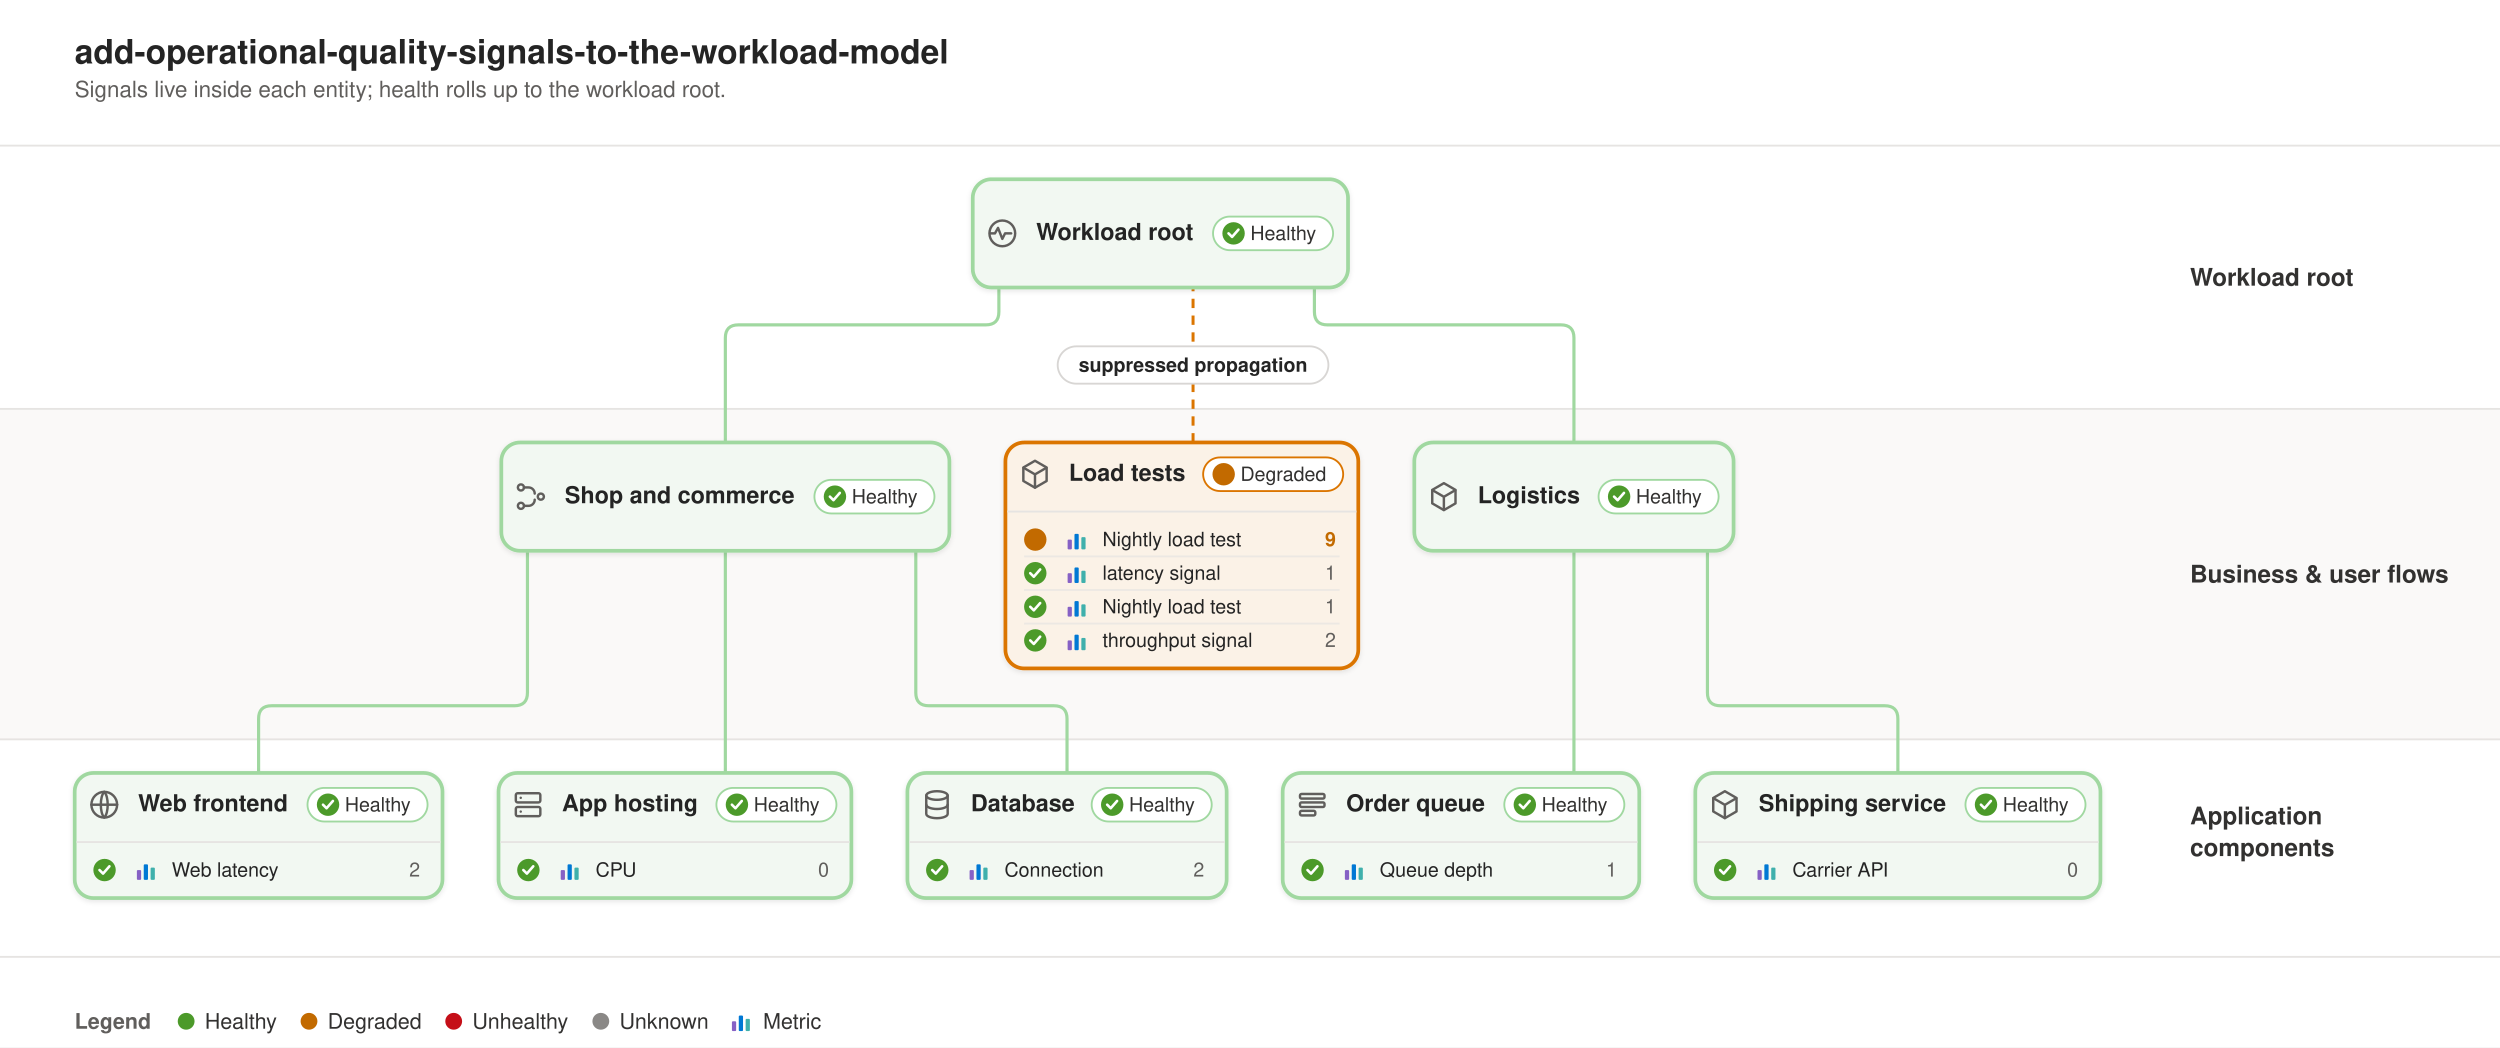
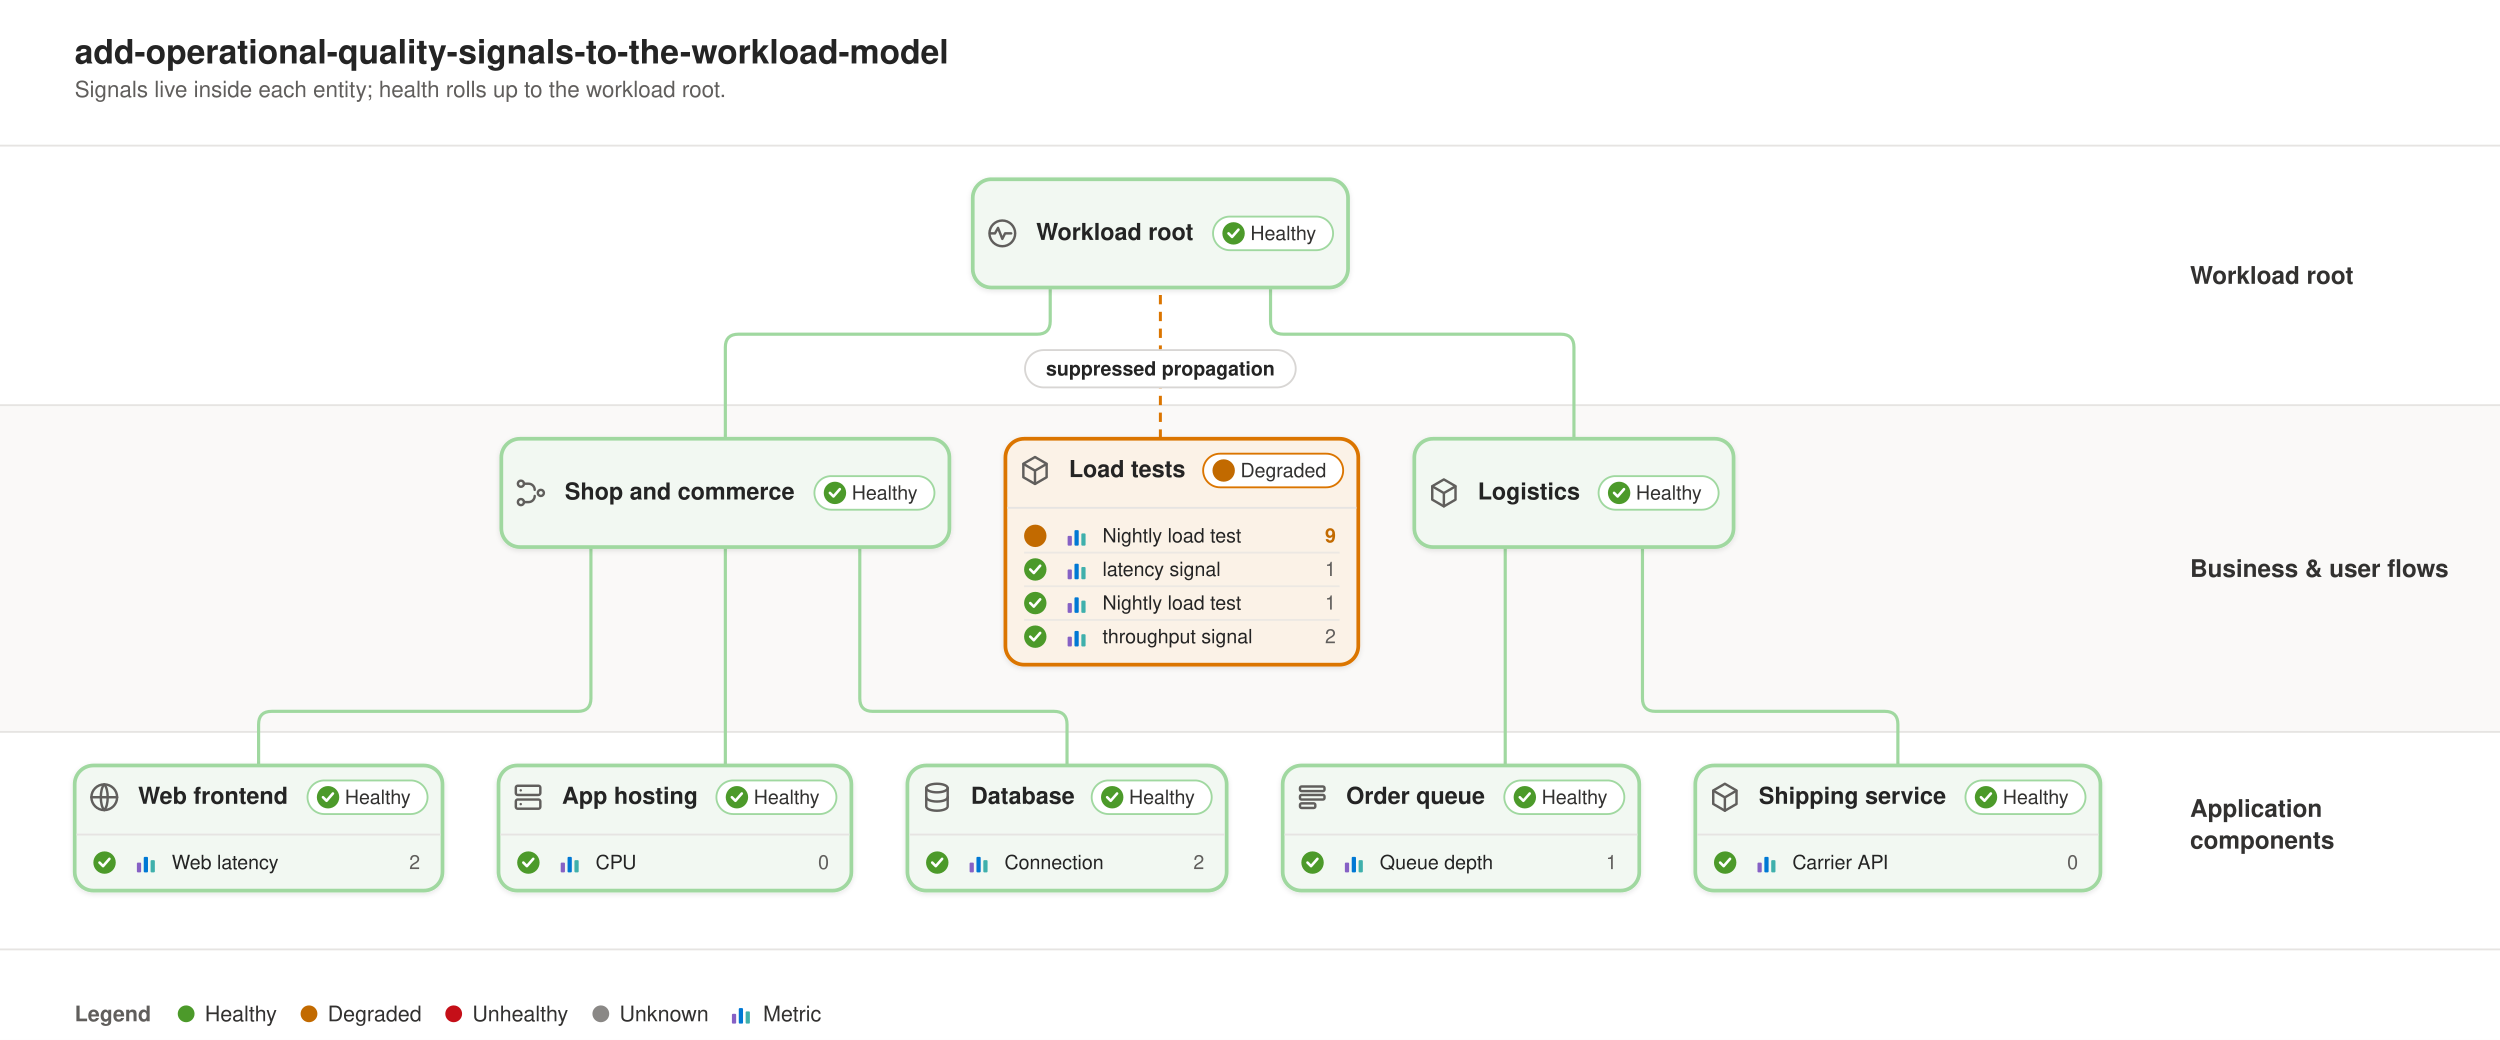
- <svg xmlns="http://www.w3.org/2000/svg" width="1339" height="561" viewBox="0 0 1339 561" font-family="Segoe UI, -apple-system, BlinkMacSystemFont, Helvetica, Arial, sans-serif">
+ <svg xmlns="http://www.w3.org/2000/svg" width="1339" height="557" viewBox="0 0 1339 557" font-family="Segoe UI, -apple-system, BlinkMacSystemFont, Helvetica, Arial, sans-serif">
  <defs>
    <filter id="cs" x="-20%" y="-20%" width="140%" height="140%">
      <feDropShadow dx="0" dy="1" stdDeviation="1.3" flood-color="#000" flood-opacity="0.1" />
    </filter>
  </defs>
-   <rect width="1339" height="561" fill="#ffffff" />
-   <rect x="0" y="78.0" width="1339" height="141.0" fill="#ffffff" />
+   <rect width="1339" height="557" fill="#ffffff" />
+   <rect x="0" y="78.0" width="1339" height="139.0" fill="#ffffff" />
  <line x1="0" y1="78.0" x2="1339" y2="78.0" stroke="#e6e4e2" />
-   <text x="1173.0" y="153.0" font-size="13" font-weight="700" fill="#323130">Workload root</text>
-   <rect x="0" y="219.0" width="1339" height="177.0" fill="#faf9f8" />
-   <line x1="0" y1="219.0" x2="1339" y2="219.0" stroke="#e6e4e2" />
-   <text x="1173.0" y="312.0" font-size="13" font-weight="700" fill="#323130">Business &amp; user flows</text>
-   <rect x="0" y="396.0" width="1339" height="99.0" fill="#ffffff" />
-   <line x1="0" y1="396.0" x2="1339" y2="396.0" stroke="#e6e4e2" />
-   <text x="1173.0" y="441.5" font-size="13" font-weight="700" fill="#323130">Application</text>
-   <text x="1173.0" y="458.5" font-size="13" font-weight="700" fill="#323130">components</text>
-   <line x1="0" y1="512.5" x2="1339" y2="512.5" stroke="#e6e4e2" />
+   <text x="1173.0" y="152.0" font-size="13" font-weight="700" fill="#323130">Workload root</text>
+   <rect x="0" y="217.0" width="1339" height="175.0" fill="#faf9f8" />
+   <line x1="0" y1="217.0" x2="1339" y2="217.0" stroke="#e6e4e2" />
+   <text x="1173.0" y="309.0" font-size="13" font-weight="700" fill="#323130">Business &amp; user flows</text>
+   <rect x="0" y="392.0" width="1339" height="99.0" fill="#ffffff" />
+   <line x1="0" y1="392.0" x2="1339" y2="392.0" stroke="#e6e4e2" />
+   <text x="1173.0" y="437.5" font-size="13" font-weight="700" fill="#323130">Application</text>
+   <text x="1173.0" y="454.5" font-size="13" font-weight="700" fill="#323130">components</text>
+   <line x1="0" y1="508.5" x2="1339" y2="508.5" stroke="#e6e4e2" />
  <text x="40" y="34" font-size="18" font-weight="700" fill="#242424">add-operational-quality-signals-to-the-workload-model</text>
  <text x="40" y="52" font-size="12" fill="#605e5c">Signals live inside each entity; health rolls up to the workload root.</text>
-   <text x="40.0" y="551.0" font-size="11.5" font-weight="600" fill="#605e5c">Legend</text>
-   <circle cx="99.7" cy="547.0" r="4.5" fill="#4c9a2a" />
-   <text x="109.7" y="551.0" font-size="11.5" fill="#323130">Healthy</text>
-   <circle cx="165.5" cy="547.0" r="4.5" fill="#c26a00" />
-   <text x="175.5" y="551.0" font-size="11.5" fill="#323130">Degraded</text>
-   <circle cx="243.0" cy="547.0" r="4.5" fill="#c50f18" />
-   <text x="253.0" y="551.0" font-size="11.5" fill="#323130">Unhealthy</text>
-   <circle cx="321.8" cy="547.0" r="4.5" fill="#8a8886" />
-   <text x="331.8" y="551.0" font-size="11.5" fill="#323130">Unknown</text>
-   <g transform="translate(390.7,540.0) scale(0.875)">
+   <text x="40.0" y="547.0" font-size="11.5" font-weight="600" fill="#605e5c">Legend</text>
+   <circle cx="99.7" cy="543.0" r="4.5" fill="#4c9a2a" />
+   <text x="109.7" y="547.0" font-size="11.5" fill="#323130">Healthy</text>
+   <circle cx="165.5" cy="543.0" r="4.5" fill="#c26a00" />
+   <text x="175.5" y="547.0" font-size="11.5" fill="#323130">Degraded</text>
+   <circle cx="243.0" cy="543.0" r="4.5" fill="#c50f18" />
+   <text x="253.0" y="547.0" font-size="11.5" fill="#323130">Unhealthy</text>
+   <circle cx="321.8" cy="543.0" r="4.5" fill="#8a8886" />
+   <text x="331.8" y="547.0" font-size="11.5" fill="#323130">Unknown</text>
+   <g transform="translate(390.7,536.0) scale(0.875)">
    <rect x="1.5" y="8" width="2.6" height="6" rx="0.6" fill="#8661c5" />
    <rect x="5.7" y="4.5" width="2.6" height="9.5" rx="0.6" fill="#0078D4" />
    <rect x="9.9" y="6.5" width="2.6" height="7.5" rx="0.6" fill="#3fb0ac" />
  </g>
-   <text x="408.7" y="551.0" font-size="11.5" fill="#323130">Metric</text>
+   <text x="408.7" y="547.0" font-size="11.5" fill="#323130">Metric</text>
  <g transform="translate(40.0,0)">
    <g fill="none" stroke-linecap="butt" stroke-linejoin="round">
-       <path d="M98.5 414.0 L98.5 385.0 Q98.5 378.0 105.5 378.0 L235.5 378.0 Q242.5 378.0 242.5 371.0 L242.5 295.0" stroke="#a0d8a0" stroke-width="1.7" />
-       <path d="M348.5 414.0 L348.5 295.0" stroke="#a0d8a0" stroke-width="1.7" />
-       <path d="M531.5 414.0 L531.5 385.0 Q531.5 378.0 524.5 378.0 L457.5 378.0 Q450.5 378.0 450.5 371.0 L450.5 295.0" stroke="#a0d8a0" stroke-width="1.7" />
-       <path d="M803.0 414.0 L803.0 295.0" stroke="#a0d8a0" stroke-width="1.7" />
-       <path d="M976.5 414.0 L976.5 385.0 Q976.5 378.0 969.5 378.0 L881.5 378.0 Q874.5 378.0 874.5 371.0 L874.5 295.0" stroke="#a0d8a0" stroke-width="1.7" />
-       <path d="M348.5 237.0 L348.5 181.0 Q348.5 174.0 355.5 174.0 L488.0 174.0 Q495.0 174.0 495.0 167.0 L495.0 154.0" stroke="#a0d8a0" stroke-width="1.7" />
-       <path d="M803.0 237.0 L803.0 181.0 Q803.0 174.0 796.0 174.0 L671.0 174.0 Q664.0 174.0 664.0 167.0 L664.0 154.0" stroke="#a0d8a0" stroke-width="1.7" />
-       <path d="M599.0 237.0 L599.0 154.0" stroke="#db7500" stroke-width="1.6" stroke-dasharray="5 4" />
+       <path d="M98.5 410.0 L98.5 388.0 Q98.5 381.0 105.5 381.0 L269.5 381.0 Q276.5 381.0 276.5 374.0 L276.5 293.0" stroke="#a0d8a0" stroke-width="1.7" />
+       <path d="M348.5 410.0 L348.5 293.0" stroke="#a0d8a0" stroke-width="1.7" />
+       <path d="M531.5 410.0 L531.5 388.0 Q531.5 381.0 524.5 381.0 L427.5 381.0 Q420.5 381.0 420.5 374.0 L420.5 293.0" stroke="#a0d8a0" stroke-width="1.7" />
+       <path d="M766.2 410.0 L766.2 293.0" stroke="#a0d8a0" stroke-width="1.7" />
+       <path d="M976.5 410.0 L976.5 388.0 Q976.5 381.0 969.5 381.0 L846.7 381.0 Q839.7 381.0 839.7 374.0 L839.7 293.0" stroke="#a0d8a0" stroke-width="1.7" />
+       <path d="M348.5 235.0 L348.5 186.0 Q348.5 179.0 355.5 179.0 L515.5 179.0 Q522.5 179.0 522.5 172.0 L522.5 154.0" stroke="#a0d8a0" stroke-width="1.7" />
+       <path d="M803.0 235.0 L803.0 186.0 Q803.0 179.0 796.0 179.0 L647.5 179.0 Q640.5 179.0 640.5 172.0 L640.5 154.0" stroke="#a0d8a0" stroke-width="1.7" />
+       <path d="M581.5 235.0 L581.5 154.0" stroke="#db7500" stroke-width="1.6" stroke-dasharray="5 4" />
    </g>
    <g stroke="none">
-       <rect x="526.5" y="185.5" width="145.0" height="20" rx="10" fill="#ffffff" stroke="#d8d6d4" stroke-width="1" />
-       <text x="599.0" y="199.1" font-size="10.5" font-weight="600" fill="#242424" text-anchor="middle">suppressed propagation</text>
-     </g>
-     <g filter="url(#cs)">
-       <rect x="0.0" y="414.0" width="197" height="67" rx="10" fill="#f2f8f2" stroke="#a0d8a0" stroke-width="2" />
-     </g>
-     <g transform="translate(6.0,421.16) scale(0.82)">
+       <rect x="509.0" y="187.5" width="145.0" height="20" rx="10" fill="#ffffff" stroke="#d8d6d4" stroke-width="1" />
+       <text x="581.5" y="201.1" font-size="10.5" font-weight="600" fill="#242424" text-anchor="middle">suppressed propagation</text>
+     </g>
+     <g filter="url(#cs)">
+       <rect x="0.0" y="410.0" width="197" height="67" rx="10" fill="#f2f8f2" stroke="#a0d8a0" stroke-width="2" />
+     </g>
+     <g transform="translate(6.0,417.16) scale(0.82)">
      <circle cx="12" cy="12" r="8.4" fill="none" stroke="#605e5c" stroke-width="1.6" stroke-linecap="round" stroke-linejoin="round" />
      <path d="M3.6 12h16.8M12 3.6c3 3 3 13.8 0 16.8M12 3.6c-3 3-3 13.8 0 16.8" fill="none" stroke="#605e5c" stroke-width="1.6" stroke-linecap="round" stroke-linejoin="round" />
    </g>
-     <text x="34.0" y="434.5" font-size="12.5" font-weight="600" fill="#242424">Web frontend</text>
-     <rect x="124.7" y="422.00" width="64.3" height="18" rx="9" fill="#ffffff" stroke="#a0d8a0" stroke-width="1" />
-     <circle cx="135.7" cy="431.0" r="6" fill="#4c9a2a" />
-     <path d="M133.0 431.0 l1.9 1.9 l3.4 -3.9" fill="none" stroke="#ffffff" stroke-width="1.4" stroke-linecap="round" stroke-linejoin="round" />
-     <text x="144.7" y="434.57" font-size="10.5" fill="#323130">Healthy</text>
-     <line x1="1.0" y1="451.0" x2="196.0" y2="451.0" stroke="#e6e4e2" />
-     <circle cx="16.0" cy="466.0" r="6" fill="#4c9a2a" />
-     <path d="M13.3 466.0 l1.9 1.9 l3.4 -3.9" fill="none" stroke="#ffffff" stroke-width="1.4" stroke-linecap="round" stroke-linejoin="round" />
-     <g transform="translate(32.0,459.0) scale(0.875)">
-       <rect x="1.5" y="8" width="2.6" height="6" rx="0.6" fill="#8661c5" />
-       <rect x="5.7" y="4.5" width="2.6" height="9.5" rx="0.6" fill="#0078D4" />
-       <rect x="9.9" y="6.5" width="2.6" height="7.5" rx="0.6" fill="#3fb0ac" />
-     </g>
-     <text x="52.0" y="469.5" font-size="10.5" fill="#242424">Web latency</text>
-     <text x="185.0" y="469.5" font-size="10.5" font-weight="400" fill="#605e5c" text-anchor="end">2</text>
-     <g filter="url(#cs)">
-       <rect x="227.0" y="414.0" width="189" height="67" rx="10" fill="#f2f8f2" stroke="#a0d8a0" stroke-width="2" />
-     </g>
-     <g transform="translate(233.0,421.16) scale(0.82)">
+     <text x="34.0" y="430.5" font-size="12.5" font-weight="600" fill="#242424">Web frontend</text>
+     <rect x="124.7" y="418.00" width="64.3" height="18" rx="9" fill="#ffffff" stroke="#a0d8a0" stroke-width="1" />
+     <circle cx="135.7" cy="427.0" r="6" fill="#4c9a2a" />
+     <path d="M133.0 427.0 l1.9 1.9 l3.4 -3.9" fill="none" stroke="#ffffff" stroke-width="1.4" stroke-linecap="round" stroke-linejoin="round" />
+     <text x="144.7" y="430.57" font-size="10.5" fill="#323130">Healthy</text>
+     <line x1="1.0" y1="447.0" x2="196.0" y2="447.0" stroke="#e6e4e2" />
+     <circle cx="16.0" cy="462.0" r="6" fill="#4c9a2a" />
+     <path d="M13.3 462.0 l1.9 1.9 l3.4 -3.9" fill="none" stroke="#ffffff" stroke-width="1.4" stroke-linecap="round" stroke-linejoin="round" />
+     <g transform="translate(32.0,455.0) scale(0.875)">
+       <rect x="1.5" y="8" width="2.6" height="6" rx="0.6" fill="#8661c5" />
+       <rect x="5.7" y="4.5" width="2.6" height="9.5" rx="0.6" fill="#0078D4" />
+       <rect x="9.9" y="6.5" width="2.6" height="7.5" rx="0.6" fill="#3fb0ac" />
+     </g>
+     <text x="52.0" y="465.5" font-size="10.5" fill="#242424">Web latency</text>
+     <text x="185.0" y="465.5" font-size="10.5" font-weight="400" fill="#605e5c" text-anchor="end">2</text>
+     <g filter="url(#cs)">
+       <rect x="227.0" y="410.0" width="189" height="67" rx="10" fill="#f2f8f2" stroke="#a0d8a0" stroke-width="2" />
+     </g>
+     <g transform="translate(233.0,417.16) scale(0.82)">
      <rect x="4" y="4.5" width="16" height="6" rx="1.2" fill="none" stroke="#605e5c" stroke-width="1.6" stroke-linecap="round" stroke-linejoin="round" />
      <rect x="4" y="13.5" width="16" height="6" rx="1.2" fill="none" stroke="#605e5c" stroke-width="1.6" stroke-linecap="round" stroke-linejoin="round" />
      <path d="M7.2 7.5h.01M7.2 16.5h.01" fill="none" stroke="#605e5c" stroke-width="1.6" stroke-linecap="round" stroke-linejoin="round" />
    </g>
-     <text x="261.0" y="434.5" font-size="12.5" font-weight="600" fill="#242424">App hosting</text>
-     <rect x="343.7" y="422.00" width="64.3" height="18" rx="9" fill="#ffffff" stroke="#a0d8a0" stroke-width="1" />
-     <circle cx="354.7" cy="431.0" r="6" fill="#4c9a2a" />
-     <path d="M352.0 431.0 l1.9 1.9 l3.4 -3.9" fill="none" stroke="#ffffff" stroke-width="1.4" stroke-linecap="round" stroke-linejoin="round" />
-     <text x="363.7" y="434.57" font-size="10.5" fill="#323130">Healthy</text>
-     <line x1="228.0" y1="451.0" x2="415.0" y2="451.0" stroke="#e6e4e2" />
-     <circle cx="243.0" cy="466.0" r="6" fill="#4c9a2a" />
-     <path d="M240.3 466.0 l1.9 1.9 l3.4 -3.9" fill="none" stroke="#ffffff" stroke-width="1.4" stroke-linecap="round" stroke-linejoin="round" />
-     <g transform="translate(259.0,459.0) scale(0.875)">
-       <rect x="1.5" y="8" width="2.6" height="6" rx="0.6" fill="#8661c5" />
-       <rect x="5.7" y="4.5" width="2.6" height="9.5" rx="0.6" fill="#0078D4" />
-       <rect x="9.9" y="6.5" width="2.6" height="7.5" rx="0.6" fill="#3fb0ac" />
-     </g>
-     <text x="279.0" y="469.5" font-size="10.5" fill="#242424">CPU</text>
-     <text x="404.0" y="469.5" font-size="10.5" font-weight="400" fill="#605e5c" text-anchor="end">0</text>
-     <g filter="url(#cs)">
-       <rect x="446.0" y="414.0" width="171" height="67" rx="10" fill="#f2f8f2" stroke="#a0d8a0" stroke-width="2" />
-     </g>
-     <g transform="translate(452.0,421.16) scale(0.82)">
+     <text x="261.0" y="430.5" font-size="12.5" font-weight="600" fill="#242424">App hosting</text>
+     <rect x="343.7" y="418.00" width="64.3" height="18" rx="9" fill="#ffffff" stroke="#a0d8a0" stroke-width="1" />
+     <circle cx="354.7" cy="427.0" r="6" fill="#4c9a2a" />
+     <path d="M352.0 427.0 l1.9 1.9 l3.4 -3.9" fill="none" stroke="#ffffff" stroke-width="1.4" stroke-linecap="round" stroke-linejoin="round" />
+     <text x="363.7" y="430.57" font-size="10.5" fill="#323130">Healthy</text>
+     <line x1="228.0" y1="447.0" x2="415.0" y2="447.0" stroke="#e6e4e2" />
+     <circle cx="243.0" cy="462.0" r="6" fill="#4c9a2a" />
+     <path d="M240.3 462.0 l1.9 1.9 l3.4 -3.9" fill="none" stroke="#ffffff" stroke-width="1.4" stroke-linecap="round" stroke-linejoin="round" />
+     <g transform="translate(259.0,455.0) scale(0.875)">
+       <rect x="1.5" y="8" width="2.6" height="6" rx="0.6" fill="#8661c5" />
+       <rect x="5.7" y="4.5" width="2.6" height="9.5" rx="0.6" fill="#0078D4" />
+       <rect x="9.9" y="6.5" width="2.6" height="7.5" rx="0.6" fill="#3fb0ac" />
+     </g>
+     <text x="279.0" y="465.5" font-size="10.5" fill="#242424">CPU</text>
+     <text x="404.0" y="465.5" font-size="10.5" font-weight="400" fill="#605e5c" text-anchor="end">0</text>
+     <g filter="url(#cs)">
+       <rect x="446.0" y="410.0" width="171" height="67" rx="10" fill="#f2f8f2" stroke="#a0d8a0" stroke-width="2" />
+     </g>
+     <g transform="translate(452.0,417.16) scale(0.82)">
      <ellipse cx="12" cy="6" rx="7" ry="2.8" fill="none" stroke="#605e5c" stroke-width="1.6" stroke-linecap="round" stroke-linejoin="round" />
      <path d="M5 6v12c0 1.55 3.13 2.8 7 2.8s7-1.25 7-2.8V6" fill="none" stroke="#605e5c" stroke-width="1.6" stroke-linecap="round" stroke-linejoin="round" />
      <path d="M5 12c0 1.55 3.13 2.8 7 2.8s7-1.25 7-2.8" fill="none" stroke="#605e5c" stroke-width="1.6" stroke-linecap="round" stroke-linejoin="round" />
    </g>
-     <text x="480.0" y="434.5" font-size="12.5" font-weight="600" fill="#242424">Database</text>
-     <rect x="544.7" y="422.00" width="64.3" height="18" rx="9" fill="#ffffff" stroke="#a0d8a0" stroke-width="1" />
-     <circle cx="555.7" cy="431.0" r="6" fill="#4c9a2a" />
-     <path d="M553.0 431.0 l1.9 1.9 l3.4 -3.9" fill="none" stroke="#ffffff" stroke-width="1.4" stroke-linecap="round" stroke-linejoin="round" />
-     <text x="564.7" y="434.57" font-size="10.5" fill="#323130">Healthy</text>
-     <line x1="447.0" y1="451.0" x2="616.0" y2="451.0" stroke="#e6e4e2" />
-     <circle cx="462.0" cy="466.0" r="6" fill="#4c9a2a" />
-     <path d="M459.3 466.0 l1.9 1.9 l3.4 -3.9" fill="none" stroke="#ffffff" stroke-width="1.4" stroke-linecap="round" stroke-linejoin="round" />
-     <g transform="translate(478.0,459.0) scale(0.875)">
-       <rect x="1.5" y="8" width="2.6" height="6" rx="0.6" fill="#8661c5" />
-       <rect x="5.7" y="4.5" width="2.6" height="9.5" rx="0.6" fill="#0078D4" />
-       <rect x="9.9" y="6.5" width="2.6" height="7.5" rx="0.6" fill="#3fb0ac" />
-     </g>
-     <text x="498.0" y="469.5" font-size="10.5" fill="#242424">Connection</text>
-     <text x="605.0" y="469.5" font-size="10.5" font-weight="400" fill="#605e5c" text-anchor="end">2</text>
-     <g filter="url(#cs)">
-       <rect x="647.0" y="414.0" width="191" height="67" rx="10" fill="#f2f8f2" stroke="#a0d8a0" stroke-width="2" />
-     </g>
-     <g transform="translate(653.0,421.16) scale(0.82)">
+     <text x="480.0" y="430.5" font-size="12.5" font-weight="600" fill="#242424">Database</text>
+     <rect x="544.7" y="418.00" width="64.3" height="18" rx="9" fill="#ffffff" stroke="#a0d8a0" stroke-width="1" />
+     <circle cx="555.7" cy="427.0" r="6" fill="#4c9a2a" />
+     <path d="M553.0 427.0 l1.9 1.9 l3.4 -3.9" fill="none" stroke="#ffffff" stroke-width="1.4" stroke-linecap="round" stroke-linejoin="round" />
+     <text x="564.7" y="430.57" font-size="10.5" fill="#323130">Healthy</text>
+     <line x1="447.0" y1="447.0" x2="616.0" y2="447.0" stroke="#e6e4e2" />
+     <circle cx="462.0" cy="462.0" r="6" fill="#4c9a2a" />
+     <path d="M459.3 462.0 l1.9 1.9 l3.4 -3.9" fill="none" stroke="#ffffff" stroke-width="1.4" stroke-linecap="round" stroke-linejoin="round" />
+     <g transform="translate(478.0,455.0) scale(0.875)">
+       <rect x="1.5" y="8" width="2.6" height="6" rx="0.6" fill="#8661c5" />
+       <rect x="5.7" y="4.5" width="2.6" height="9.5" rx="0.6" fill="#0078D4" />
+       <rect x="9.9" y="6.5" width="2.6" height="7.5" rx="0.6" fill="#3fb0ac" />
+     </g>
+     <text x="498.0" y="465.5" font-size="10.5" fill="#242424">Connection</text>
+     <text x="605.0" y="465.5" font-size="10.5" font-weight="400" fill="#605e5c" text-anchor="end">2</text>
+     <g filter="url(#cs)">
+       <rect x="647.0" y="410.0" width="191" height="67" rx="10" fill="#f2f8f2" stroke="#a0d8a0" stroke-width="2" />
+     </g>
+     <g transform="translate(653.0,417.16) scale(0.82)">
      <rect x="4" y="5" width="16" height="3" rx="1" fill="none" stroke="#605e5c" stroke-width="1.6" stroke-linecap="round" stroke-linejoin="round" />
      <rect x="4" y="10.5" width="16" height="3" rx="1" fill="none" stroke="#605e5c" stroke-width="1.6" stroke-linecap="round" stroke-linejoin="round" />
      <rect x="4" y="16" width="10" height="3" rx="1" fill="none" stroke="#605e5c" stroke-width="1.6" stroke-linecap="round" stroke-linejoin="round" />
    </g>
-     <text x="681.0" y="434.5" font-size="12.5" font-weight="600" fill="#242424">Order queue</text>
-     <rect x="765.7" y="422.00" width="64.3" height="18" rx="9" fill="#ffffff" stroke="#a0d8a0" stroke-width="1" />
-     <circle cx="776.7" cy="431.0" r="6" fill="#4c9a2a" />
-     <path d="M774.0 431.0 l1.9 1.9 l3.4 -3.9" fill="none" stroke="#ffffff" stroke-width="1.4" stroke-linecap="round" stroke-linejoin="round" />
-     <text x="785.7" y="434.57" font-size="10.5" fill="#323130">Healthy</text>
-     <line x1="648.0" y1="451.0" x2="837.0" y2="451.0" stroke="#e6e4e2" />
-     <circle cx="663.0" cy="466.0" r="6" fill="#4c9a2a" />
-     <path d="M660.3 466.0 l1.9 1.9 l3.4 -3.9" fill="none" stroke="#ffffff" stroke-width="1.4" stroke-linecap="round" stroke-linejoin="round" />
-     <g transform="translate(679.0,459.0) scale(0.875)">
-       <rect x="1.5" y="8" width="2.6" height="6" rx="0.6" fill="#8661c5" />
-       <rect x="5.7" y="4.5" width="2.6" height="9.5" rx="0.6" fill="#0078D4" />
-       <rect x="9.9" y="6.5" width="2.6" height="7.5" rx="0.6" fill="#3fb0ac" />
-     </g>
-     <text x="699.0" y="469.5" font-size="10.5" fill="#242424">Queue depth</text>
-     <text x="826.0" y="469.5" font-size="10.5" font-weight="400" fill="#605e5c" text-anchor="end">1</text>
-     <g filter="url(#cs)">
-       <rect x="868.0" y="414.0" width="217" height="67" rx="10" fill="#f2f8f2" stroke="#a0d8a0" stroke-width="2" />
-     </g>
-     <g transform="translate(874.0,421.16) scale(0.82)">
+     <text x="681.0" y="430.5" font-size="12.5" font-weight="600" fill="#242424">Order queue</text>
+     <rect x="765.7" y="418.00" width="64.3" height="18" rx="9" fill="#ffffff" stroke="#a0d8a0" stroke-width="1" />
+     <circle cx="776.7" cy="427.0" r="6" fill="#4c9a2a" />
+     <path d="M774.0 427.0 l1.9 1.9 l3.4 -3.9" fill="none" stroke="#ffffff" stroke-width="1.4" stroke-linecap="round" stroke-linejoin="round" />
+     <text x="785.7" y="430.57" font-size="10.5" fill="#323130">Healthy</text>
+     <line x1="648.0" y1="447.0" x2="837.0" y2="447.0" stroke="#e6e4e2" />
+     <circle cx="663.0" cy="462.0" r="6" fill="#4c9a2a" />
+     <path d="M660.3 462.0 l1.9 1.9 l3.4 -3.9" fill="none" stroke="#ffffff" stroke-width="1.4" stroke-linecap="round" stroke-linejoin="round" />
+     <g transform="translate(679.0,455.0) scale(0.875)">
+       <rect x="1.5" y="8" width="2.6" height="6" rx="0.6" fill="#8661c5" />
+       <rect x="5.7" y="4.5" width="2.6" height="9.5" rx="0.6" fill="#0078D4" />
+       <rect x="9.9" y="6.5" width="2.6" height="7.5" rx="0.6" fill="#3fb0ac" />
+     </g>
+     <text x="699.0" y="465.5" font-size="10.5" fill="#242424">Queue depth</text>
+     <text x="826.0" y="465.5" font-size="10.5" font-weight="400" fill="#605e5c" text-anchor="end">1</text>
+     <g filter="url(#cs)">
+       <rect x="868.0" y="410.0" width="217" height="67" rx="10" fill="#f2f8f2" stroke="#a0d8a0" stroke-width="2" />
+     </g>
+     <g transform="translate(874.0,417.16) scale(0.82)">
      <path d="M12 3.2l7.6 4.4v8.8L12 20.8l-7.6-4.4V7.6z" fill="none" stroke="#605e5c" stroke-width="1.6" stroke-linecap="round" stroke-linejoin="round" />
      <path d="M4.6 7.8l7.4 4.3 7.4-4.3M12 12.1v8.6" fill="none" stroke="#605e5c" stroke-width="1.6" stroke-linecap="round" stroke-linejoin="round" />
    </g>
-     <text x="902.0" y="434.5" font-size="12.5" font-weight="600" fill="#242424">Shipping service</text>
-     <rect x="1012.7" y="422.00" width="64.3" height="18" rx="9" fill="#ffffff" stroke="#a0d8a0" stroke-width="1" />
-     <circle cx="1023.7" cy="431.0" r="6" fill="#4c9a2a" />
-     <path d="M1021.0 431.0 l1.9 1.9 l3.4 -3.9" fill="none" stroke="#ffffff" stroke-width="1.4" stroke-linecap="round" stroke-linejoin="round" />
-     <text x="1032.7" y="434.57" font-size="10.5" fill="#323130">Healthy</text>
-     <line x1="869.0" y1="451.0" x2="1084.0" y2="451.0" stroke="#e6e4e2" />
-     <circle cx="884.0" cy="466.0" r="6" fill="#4c9a2a" />
-     <path d="M881.3 466.0 l1.9 1.9 l3.4 -3.9" fill="none" stroke="#ffffff" stroke-width="1.4" stroke-linecap="round" stroke-linejoin="round" />
-     <g transform="translate(900.0,459.0) scale(0.875)">
-       <rect x="1.5" y="8" width="2.6" height="6" rx="0.6" fill="#8661c5" />
-       <rect x="5.7" y="4.5" width="2.6" height="9.5" rx="0.6" fill="#0078D4" />
-       <rect x="9.9" y="6.5" width="2.6" height="7.5" rx="0.6" fill="#3fb0ac" />
-     </g>
-     <text x="920.0" y="469.5" font-size="10.5" fill="#242424">Carrier API</text>
-     <text x="1073.0" y="469.5" font-size="10.5" font-weight="400" fill="#605e5c" text-anchor="end">0</text>
-     <g filter="url(#cs)">
-       <rect x="228.5" y="237.0" width="240" height="58" rx="10" fill="#f2f8f2" stroke="#a0d8a0" stroke-width="2" />
-     </g>
-     <g transform="translate(234.5,256.16) scale(0.82)">
+     <text x="902.0" y="430.5" font-size="12.5" font-weight="600" fill="#242424">Shipping service</text>
+     <rect x="1012.7" y="418.00" width="64.3" height="18" rx="9" fill="#ffffff" stroke="#a0d8a0" stroke-width="1" />
+     <circle cx="1023.7" cy="427.0" r="6" fill="#4c9a2a" />
+     <path d="M1021.0 427.0 l1.9 1.9 l3.4 -3.9" fill="none" stroke="#ffffff" stroke-width="1.4" stroke-linecap="round" stroke-linejoin="round" />
+     <text x="1032.7" y="430.57" font-size="10.5" fill="#323130">Healthy</text>
+     <line x1="869.0" y1="447.0" x2="1084.0" y2="447.0" stroke="#e6e4e2" />
+     <circle cx="884.0" cy="462.0" r="6" fill="#4c9a2a" />
+     <path d="M881.3 462.0 l1.9 1.9 l3.4 -3.9" fill="none" stroke="#ffffff" stroke-width="1.4" stroke-linecap="round" stroke-linejoin="round" />
+     <g transform="translate(900.0,455.0) scale(0.875)">
+       <rect x="1.5" y="8" width="2.6" height="6" rx="0.6" fill="#8661c5" />
+       <rect x="5.7" y="4.5" width="2.6" height="9.5" rx="0.6" fill="#0078D4" />
+       <rect x="9.9" y="6.5" width="2.6" height="7.5" rx="0.6" fill="#3fb0ac" />
+     </g>
+     <text x="920.0" y="465.5" font-size="10.5" fill="#242424">Carrier API</text>
+     <text x="1073.0" y="465.5" font-size="10.5" font-weight="400" fill="#605e5c" text-anchor="end">0</text>
+     <g filter="url(#cs)">
+       <rect x="228.5" y="235.0" width="240" height="58" rx="10" fill="#f2f8f2" stroke="#a0d8a0" stroke-width="2" />
+     </g>
+     <g transform="translate(234.5,254.16) scale(0.82)">
      <circle cx="5.5" cy="6" r="2" fill="none" stroke="#605e5c" stroke-width="1.6" stroke-linecap="round" stroke-linejoin="round" />
      <circle cx="5.5" cy="18" r="2" fill="none" stroke="#605e5c" stroke-width="1.6" stroke-linecap="round" stroke-linejoin="round" />
      <circle cx="18.5" cy="12" r="2" fill="none" stroke="#605e5c" stroke-width="1.6" stroke-linecap="round" stroke-linejoin="round" />
      <path d="M7.5 6h3a4 4 0 0 1 4 4M7.5 18h3a4 4 0 0 0 4-4" fill="none" stroke="#605e5c" stroke-width="1.6" stroke-linecap="round" stroke-linejoin="round" />
    </g>
-     <text x="262.5" y="269.5" font-size="12.5" font-weight="600" fill="#242424">Shop and commerce</text>
-     <rect x="396.2" y="257.00" width="64.3" height="18" rx="9" fill="#ffffff" stroke="#a0d8a0" stroke-width="1" />
-     <circle cx="407.2" cy="266.0" r="6" fill="#4c9a2a" />
-     <path d="M404.5 266.0 l1.9 1.9 l3.4 -3.9" fill="none" stroke="#ffffff" stroke-width="1.4" stroke-linecap="round" stroke-linejoin="round" />
-     <text x="416.2" y="269.57" font-size="10.5" fill="#323130">Healthy</text>
-     <g filter="url(#cs)">
-       <rect x="717.5" y="237.0" width="171" height="58" rx="10" fill="#f2f8f2" stroke="#a0d8a0" stroke-width="2" />
-     </g>
-     <g transform="translate(723.5,256.16) scale(0.82)">
+     <text x="262.5" y="267.5" font-size="12.5" font-weight="600" fill="#242424">Shop and commerce</text>
+     <rect x="396.2" y="255.00" width="64.3" height="18" rx="9" fill="#ffffff" stroke="#a0d8a0" stroke-width="1" />
+     <circle cx="407.2" cy="264.0" r="6" fill="#4c9a2a" />
+     <path d="M404.5 264.0 l1.9 1.9 l3.4 -3.9" fill="none" stroke="#ffffff" stroke-width="1.4" stroke-linecap="round" stroke-linejoin="round" />
+     <text x="416.2" y="267.57" font-size="10.5" fill="#323130">Healthy</text>
+     <g filter="url(#cs)">
+       <rect x="717.5" y="235.0" width="171" height="58" rx="10" fill="#f2f8f2" stroke="#a0d8a0" stroke-width="2" />
+     </g>
+     <g transform="translate(723.5,254.16) scale(0.82)">
      <path d="M12 3.2l7.6 4.4v8.8L12 20.8l-7.6-4.4V7.6z" fill="none" stroke="#605e5c" stroke-width="1.6" stroke-linecap="round" stroke-linejoin="round" />
      <path d="M4.6 7.8l7.4 4.3 7.4-4.3M12 12.1v8.6" fill="none" stroke="#605e5c" stroke-width="1.6" stroke-linecap="round" stroke-linejoin="round" />
    </g>
-     <text x="751.5" y="269.5" font-size="12.5" font-weight="600" fill="#242424">Logistics</text>
-     <rect x="816.2" y="257.00" width="64.3" height="18" rx="9" fill="#ffffff" stroke="#a0d8a0" stroke-width="1" />
-     <circle cx="827.2" cy="266.0" r="6" fill="#4c9a2a" />
-     <path d="M824.5 266.0 l1.9 1.9 l3.4 -3.9" fill="none" stroke="#ffffff" stroke-width="1.4" stroke-linecap="round" stroke-linejoin="round" />
-     <text x="836.2" y="269.57" font-size="10.5" fill="#323130">Healthy</text>
-     <g filter="url(#cs)">
-       <rect x="498.5" y="237.0" width="189" height="121" rx="10" fill="#fbf2e7" stroke="#db7500" stroke-width="2" />
-     </g>
-     <g transform="translate(504.5,244.16) scale(0.82)">
+     <text x="751.5" y="267.5" font-size="12.5" font-weight="600" fill="#242424">Logistics</text>
+     <rect x="816.2" y="255.00" width="64.3" height="18" rx="9" fill="#ffffff" stroke="#a0d8a0" stroke-width="1" />
+     <circle cx="827.2" cy="264.0" r="6" fill="#4c9a2a" />
+     <path d="M824.5 264.0 l1.9 1.9 l3.4 -3.9" fill="none" stroke="#ffffff" stroke-width="1.4" stroke-linecap="round" stroke-linejoin="round" />
+     <text x="836.2" y="267.57" font-size="10.5" fill="#323130">Healthy</text>
+     <g filter="url(#cs)">
+       <rect x="498.5" y="235.0" width="189" height="121" rx="10" fill="#fbf2e7" stroke="#db7500" stroke-width="2" />
+     </g>
+     <g transform="translate(504.5,242.16) scale(0.82)">
      <path d="M12 3.2l7.6 4.4v8.8L12 20.8l-7.6-4.4V7.6z" fill="none" stroke="#605e5c" stroke-width="1.6" stroke-linecap="round" stroke-linejoin="round" />
      <path d="M4.6 7.8l7.4 4.3 7.4-4.3M12 12.1v8.6" fill="none" stroke="#605e5c" stroke-width="1.6" stroke-linecap="round" stroke-linejoin="round" />
    </g>
-     <text x="532.5" y="257.5" font-size="12.5" font-weight="600" fill="#242424">Load tests</text>
-     <rect x="604.4" y="245.00" width="75.0" height="18" rx="9" fill="#ffffff" stroke="#db7500" stroke-width="1" />
-     <circle cx="615.4" cy="254.0" r="6" fill="#c26a00" />
-     <text x="624.4" y="257.57" font-size="10.5" fill="#323130">Degraded</text>
-     <line x1="499.5" y1="274.0" x2="686.5" y2="274.0" stroke="#e6e4e2" />
-     <circle cx="514.5" cy="289.0" r="6" fill="#c26a00" />
-     <g transform="translate(530.5,282.0) scale(0.875)">
-       <rect x="1.5" y="8" width="2.6" height="6" rx="0.6" fill="#8661c5" />
-       <rect x="5.7" y="4.5" width="2.6" height="9.5" rx="0.6" fill="#0078D4" />
-       <rect x="9.9" y="6.5" width="2.6" height="7.5" rx="0.6" fill="#3fb0ac" />
-     </g>
-     <text x="550.5" y="292.5" font-size="10.5" fill="#242424">Nightly load test</text>
-     <text x="675.5" y="292.5" font-size="10.5" font-weight="600" fill="#c26a00" text-anchor="end">9</text>
-     <line x1="508.5" y1="298.0" x2="677.5" y2="298.0" stroke="#e6e4e2" stroke-opacity="0.7" />
-     <circle cx="514.5" cy="307.0" r="6" fill="#4c9a2a" />
-     <path d="M511.8 307.0 l1.9 1.9 l3.4 -3.9" fill="none" stroke="#ffffff" stroke-width="1.4" stroke-linecap="round" stroke-linejoin="round" />
-     <g transform="translate(530.5,300.0) scale(0.875)">
-       <rect x="1.5" y="8" width="2.6" height="6" rx="0.6" fill="#8661c5" />
-       <rect x="5.7" y="4.5" width="2.6" height="9.5" rx="0.6" fill="#0078D4" />
-       <rect x="9.9" y="6.5" width="2.6" height="7.5" rx="0.6" fill="#3fb0ac" />
-     </g>
-     <text x="550.5" y="310.5" font-size="10.5" fill="#242424">latency signal</text>
-     <text x="675.5" y="310.5" font-size="10.5" font-weight="400" fill="#605e5c" text-anchor="end">1</text>
-     <line x1="508.5" y1="316.0" x2="677.5" y2="316.0" stroke="#e6e4e2" stroke-opacity="0.7" />
-     <circle cx="514.5" cy="325.0" r="6" fill="#4c9a2a" />
-     <path d="M511.8 325.0 l1.9 1.9 l3.4 -3.9" fill="none" stroke="#ffffff" stroke-width="1.4" stroke-linecap="round" stroke-linejoin="round" />
-     <g transform="translate(530.5,318.0) scale(0.875)">
-       <rect x="1.5" y="8" width="2.6" height="6" rx="0.6" fill="#8661c5" />
-       <rect x="5.7" y="4.5" width="2.6" height="9.5" rx="0.6" fill="#0078D4" />
-       <rect x="9.9" y="6.5" width="2.6" height="7.5" rx="0.6" fill="#3fb0ac" />
-     </g>
-     <text x="550.5" y="328.5" font-size="10.5" fill="#242424">Nightly load test</text>
-     <text x="675.5" y="328.5" font-size="10.5" font-weight="400" fill="#605e5c" text-anchor="end">1</text>
-     <line x1="508.5" y1="334.0" x2="677.5" y2="334.0" stroke="#e6e4e2" stroke-opacity="0.7" />
-     <circle cx="514.5" cy="343.0" r="6" fill="#4c9a2a" />
-     <path d="M511.8 343.0 l1.9 1.9 l3.4 -3.9" fill="none" stroke="#ffffff" stroke-width="1.4" stroke-linecap="round" stroke-linejoin="round" />
-     <g transform="translate(530.5,336.0) scale(0.875)">
-       <rect x="1.5" y="8" width="2.6" height="6" rx="0.6" fill="#8661c5" />
-       <rect x="5.7" y="4.5" width="2.6" height="9.5" rx="0.6" fill="#0078D4" />
-       <rect x="9.9" y="6.5" width="2.6" height="7.5" rx="0.6" fill="#3fb0ac" />
-     </g>
-     <text x="550.5" y="346.5" font-size="10.5" fill="#242424">throughput signal</text>
-     <text x="675.5" y="346.5" font-size="10.5" font-weight="400" fill="#605e5c" text-anchor="end">2</text>
+     <text x="532.5" y="255.5" font-size="12.5" font-weight="600" fill="#242424">Load tests</text>
+     <rect x="604.4" y="243.00" width="75.0" height="18" rx="9" fill="#ffffff" stroke="#db7500" stroke-width="1" />
+     <circle cx="615.4" cy="252.0" r="6" fill="#c26a00" />
+     <text x="624.4" y="255.57" font-size="10.5" fill="#323130">Degraded</text>
+     <line x1="499.5" y1="272.0" x2="686.5" y2="272.0" stroke="#e6e4e2" />
+     <circle cx="514.5" cy="287.0" r="6" fill="#c26a00" />
+     <g transform="translate(530.5,280.0) scale(0.875)">
+       <rect x="1.5" y="8" width="2.6" height="6" rx="0.6" fill="#8661c5" />
+       <rect x="5.7" y="4.5" width="2.6" height="9.5" rx="0.6" fill="#0078D4" />
+       <rect x="9.9" y="6.5" width="2.6" height="7.5" rx="0.6" fill="#3fb0ac" />
+     </g>
+     <text x="550.5" y="290.5" font-size="10.5" fill="#242424">Nightly load test</text>
+     <text x="675.5" y="290.5" font-size="10.5" font-weight="600" fill="#c26a00" text-anchor="end">9</text>
+     <line x1="508.5" y1="296.0" x2="677.5" y2="296.0" stroke="#e6e4e2" stroke-opacity="0.7" />
+     <circle cx="514.5" cy="305.0" r="6" fill="#4c9a2a" />
+     <path d="M511.8 305.0 l1.9 1.9 l3.4 -3.9" fill="none" stroke="#ffffff" stroke-width="1.4" stroke-linecap="round" stroke-linejoin="round" />
+     <g transform="translate(530.5,298.0) scale(0.875)">
+       <rect x="1.5" y="8" width="2.6" height="6" rx="0.6" fill="#8661c5" />
+       <rect x="5.7" y="4.5" width="2.6" height="9.5" rx="0.6" fill="#0078D4" />
+       <rect x="9.9" y="6.5" width="2.6" height="7.5" rx="0.6" fill="#3fb0ac" />
+     </g>
+     <text x="550.5" y="308.5" font-size="10.5" fill="#242424">latency signal</text>
+     <text x="675.5" y="308.5" font-size="10.5" font-weight="400" fill="#605e5c" text-anchor="end">1</text>
+     <line x1="508.5" y1="314.0" x2="677.5" y2="314.0" stroke="#e6e4e2" stroke-opacity="0.7" />
+     <circle cx="514.5" cy="323.0" r="6" fill="#4c9a2a" />
+     <path d="M511.8 323.0 l1.9 1.9 l3.4 -3.9" fill="none" stroke="#ffffff" stroke-width="1.4" stroke-linecap="round" stroke-linejoin="round" />
+     <g transform="translate(530.5,316.0) scale(0.875)">
+       <rect x="1.5" y="8" width="2.6" height="6" rx="0.6" fill="#8661c5" />
+       <rect x="5.7" y="4.5" width="2.6" height="9.5" rx="0.6" fill="#0078D4" />
+       <rect x="9.9" y="6.5" width="2.6" height="7.5" rx="0.6" fill="#3fb0ac" />
+     </g>
+     <text x="550.5" y="326.5" font-size="10.5" fill="#242424">Nightly load test</text>
+     <text x="675.5" y="326.5" font-size="10.5" font-weight="400" fill="#605e5c" text-anchor="end">1</text>
+     <line x1="508.5" y1="332.0" x2="677.5" y2="332.0" stroke="#e6e4e2" stroke-opacity="0.7" />
+     <circle cx="514.5" cy="341.0" r="6" fill="#4c9a2a" />
+     <path d="M511.8 341.0 l1.9 1.9 l3.4 -3.9" fill="none" stroke="#ffffff" stroke-width="1.4" stroke-linecap="round" stroke-linejoin="round" />
+     <g transform="translate(530.5,334.0) scale(0.875)">
+       <rect x="1.5" y="8" width="2.6" height="6" rx="0.6" fill="#8661c5" />
+       <rect x="5.7" y="4.5" width="2.6" height="9.5" rx="0.6" fill="#0078D4" />
+       <rect x="9.9" y="6.5" width="2.6" height="7.5" rx="0.6" fill="#3fb0ac" />
+     </g>
+     <text x="550.5" y="344.5" font-size="10.5" fill="#242424">throughput signal</text>
+     <text x="675.5" y="344.5" font-size="10.5" font-weight="400" fill="#605e5c" text-anchor="end">2</text>
    <g filter="url(#cs)">
      <rect x="481.0" y="96.0" width="201" height="58" rx="10" fill="#f2f8f2" stroke="#a0d8a0" stroke-width="2" />
    </g>
    <g transform="translate(487.0,115.16) scale(0.82)">
      <circle cx="12" cy="12" r="8.4" fill="none" stroke="#605e5c" stroke-width="1.6" stroke-linecap="round" stroke-linejoin="round" />
      <path d="M4.2 12h3l2-3.6 2.8 7.2 1.8-3.6h4" fill="none" stroke="#605e5c" stroke-width="1.6" stroke-linecap="round" stroke-linejoin="round" />
    </g>
    <text x="515.0" y="128.5" font-size="12.5" font-weight="600" fill="#242424">Workload root</text>
    <rect x="609.7" y="116.00" width="64.3" height="18" rx="9" fill="#ffffff" stroke="#a0d8a0" stroke-width="1" />
    <circle cx="620.7" cy="125.0" r="6" fill="#4c9a2a" />
    <path d="M618.0 125.0 l1.9 1.9 l3.4 -3.9" fill="none" stroke="#ffffff" stroke-width="1.4" stroke-linecap="round" stroke-linejoin="round" />
    <text x="629.7" y="128.57" font-size="10.5" fill="#323130">Healthy</text>
  </g>
</svg>
